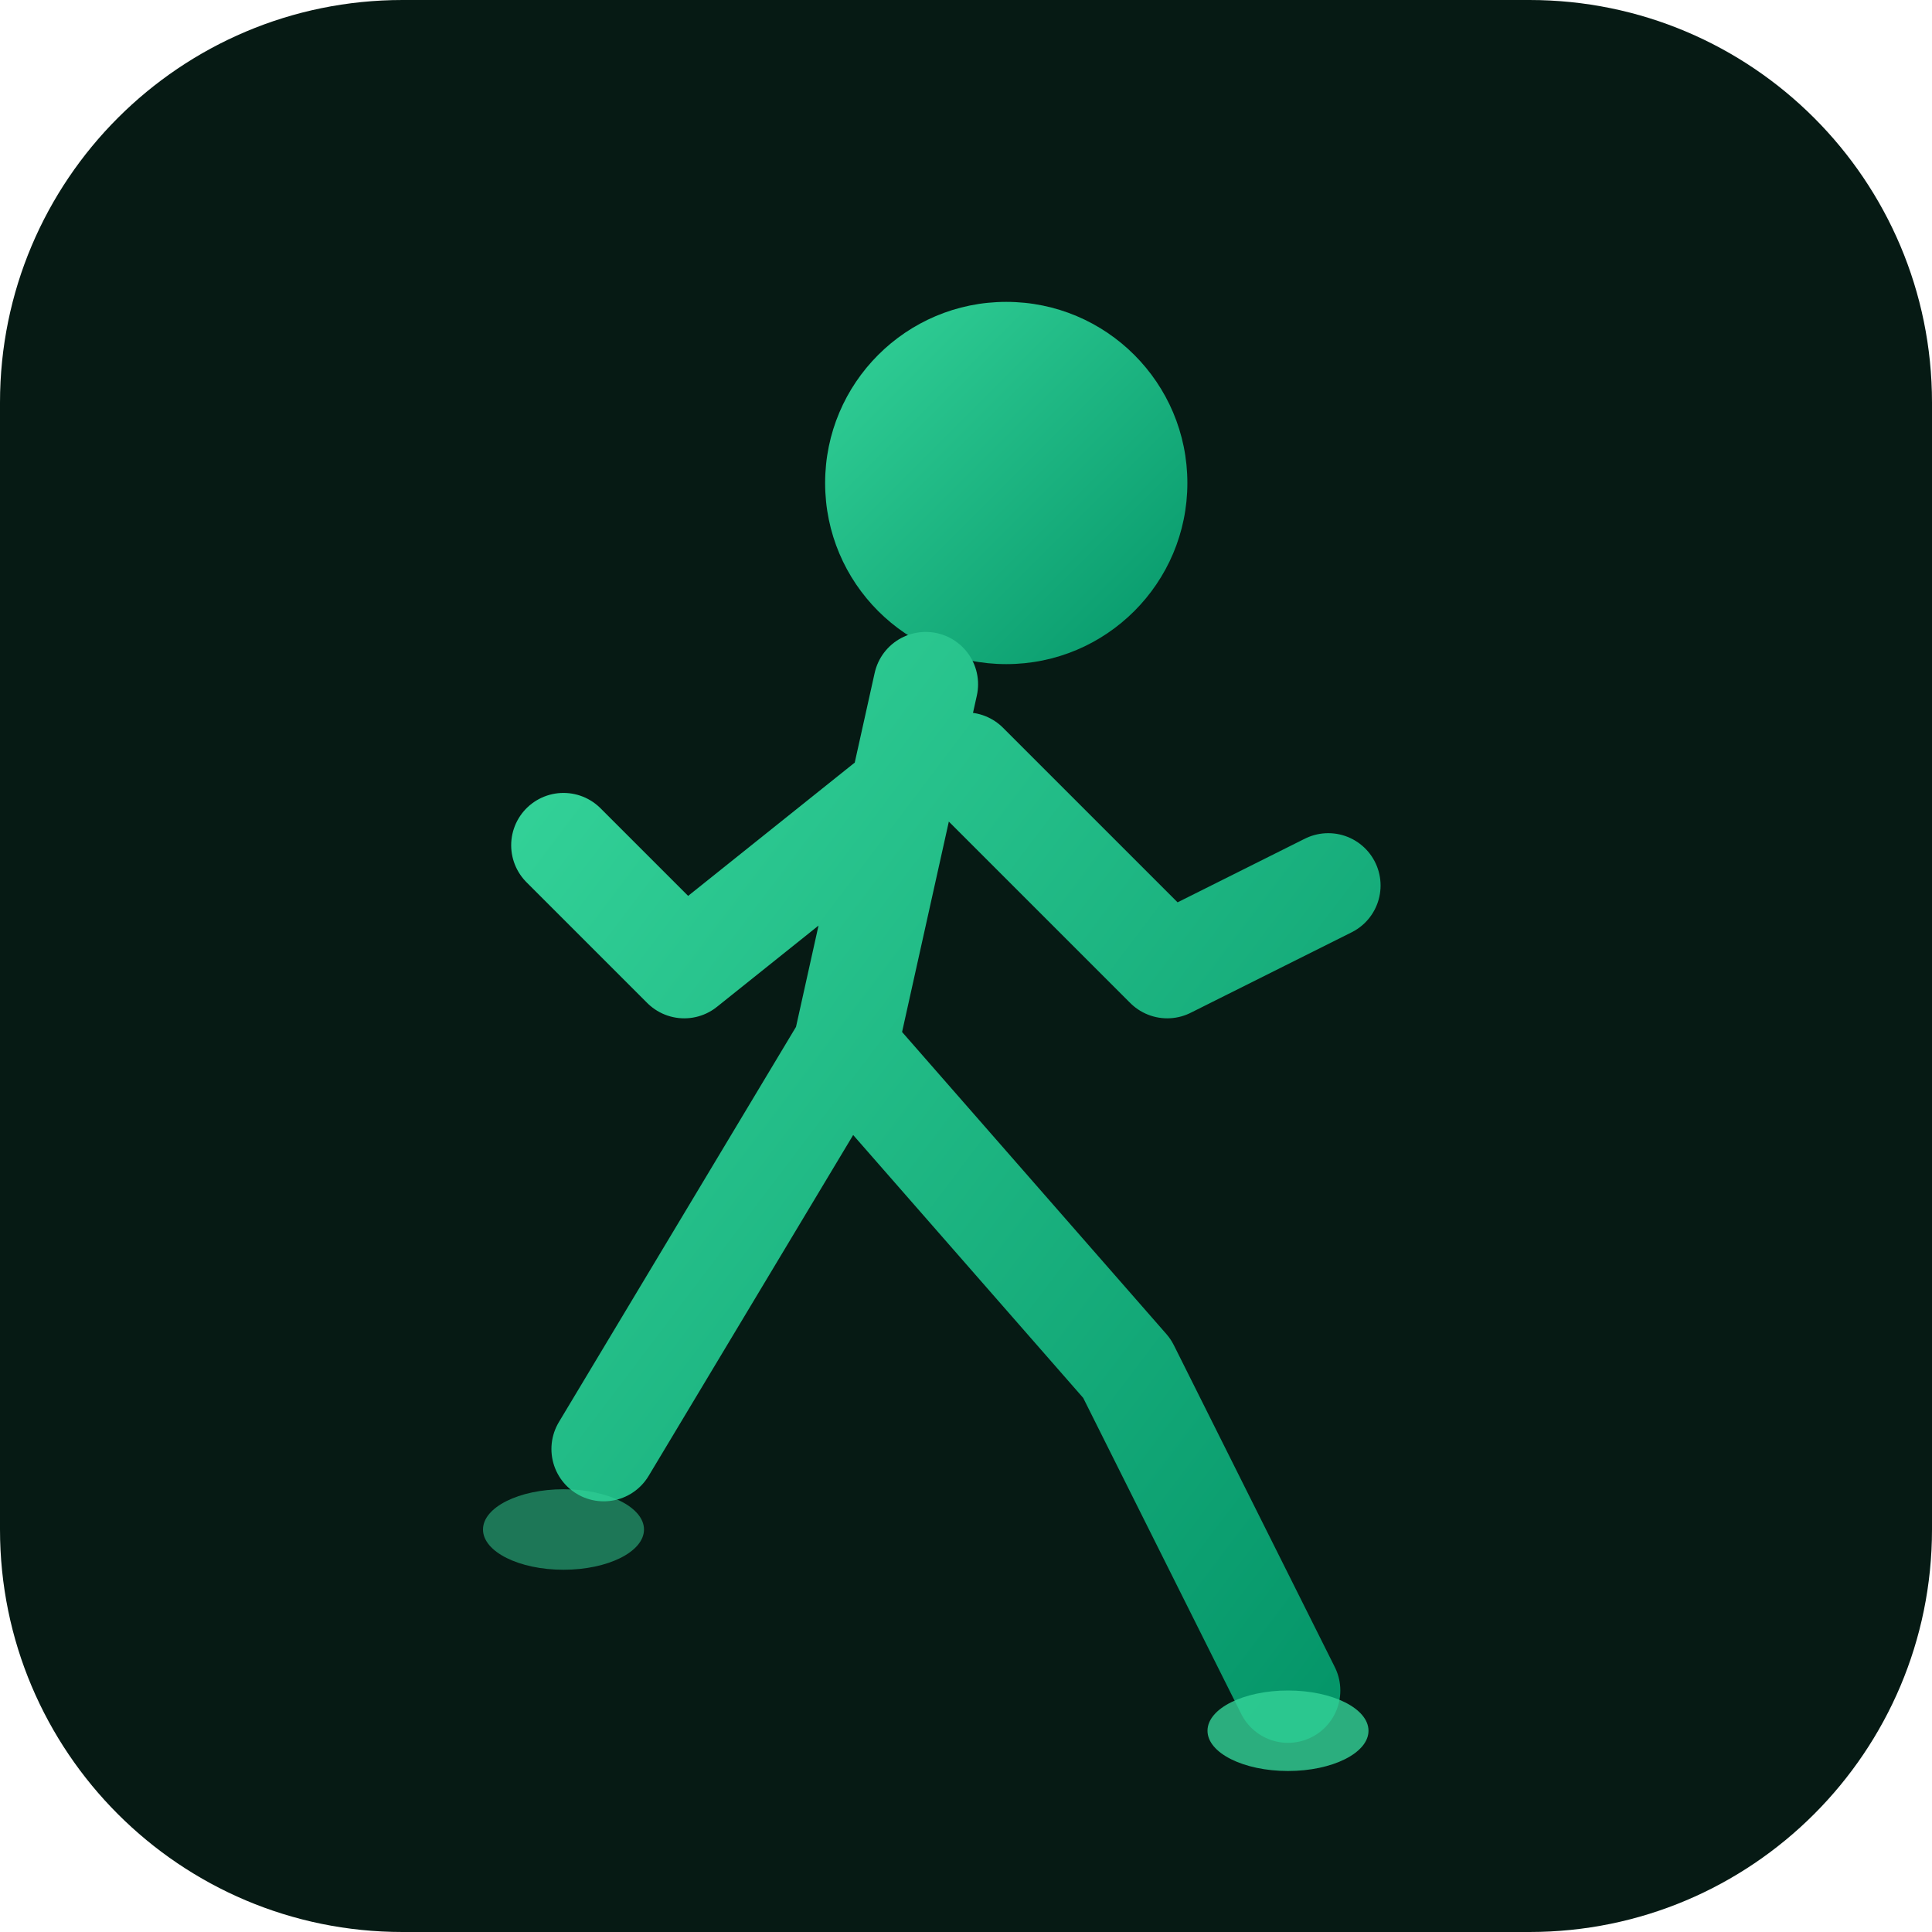
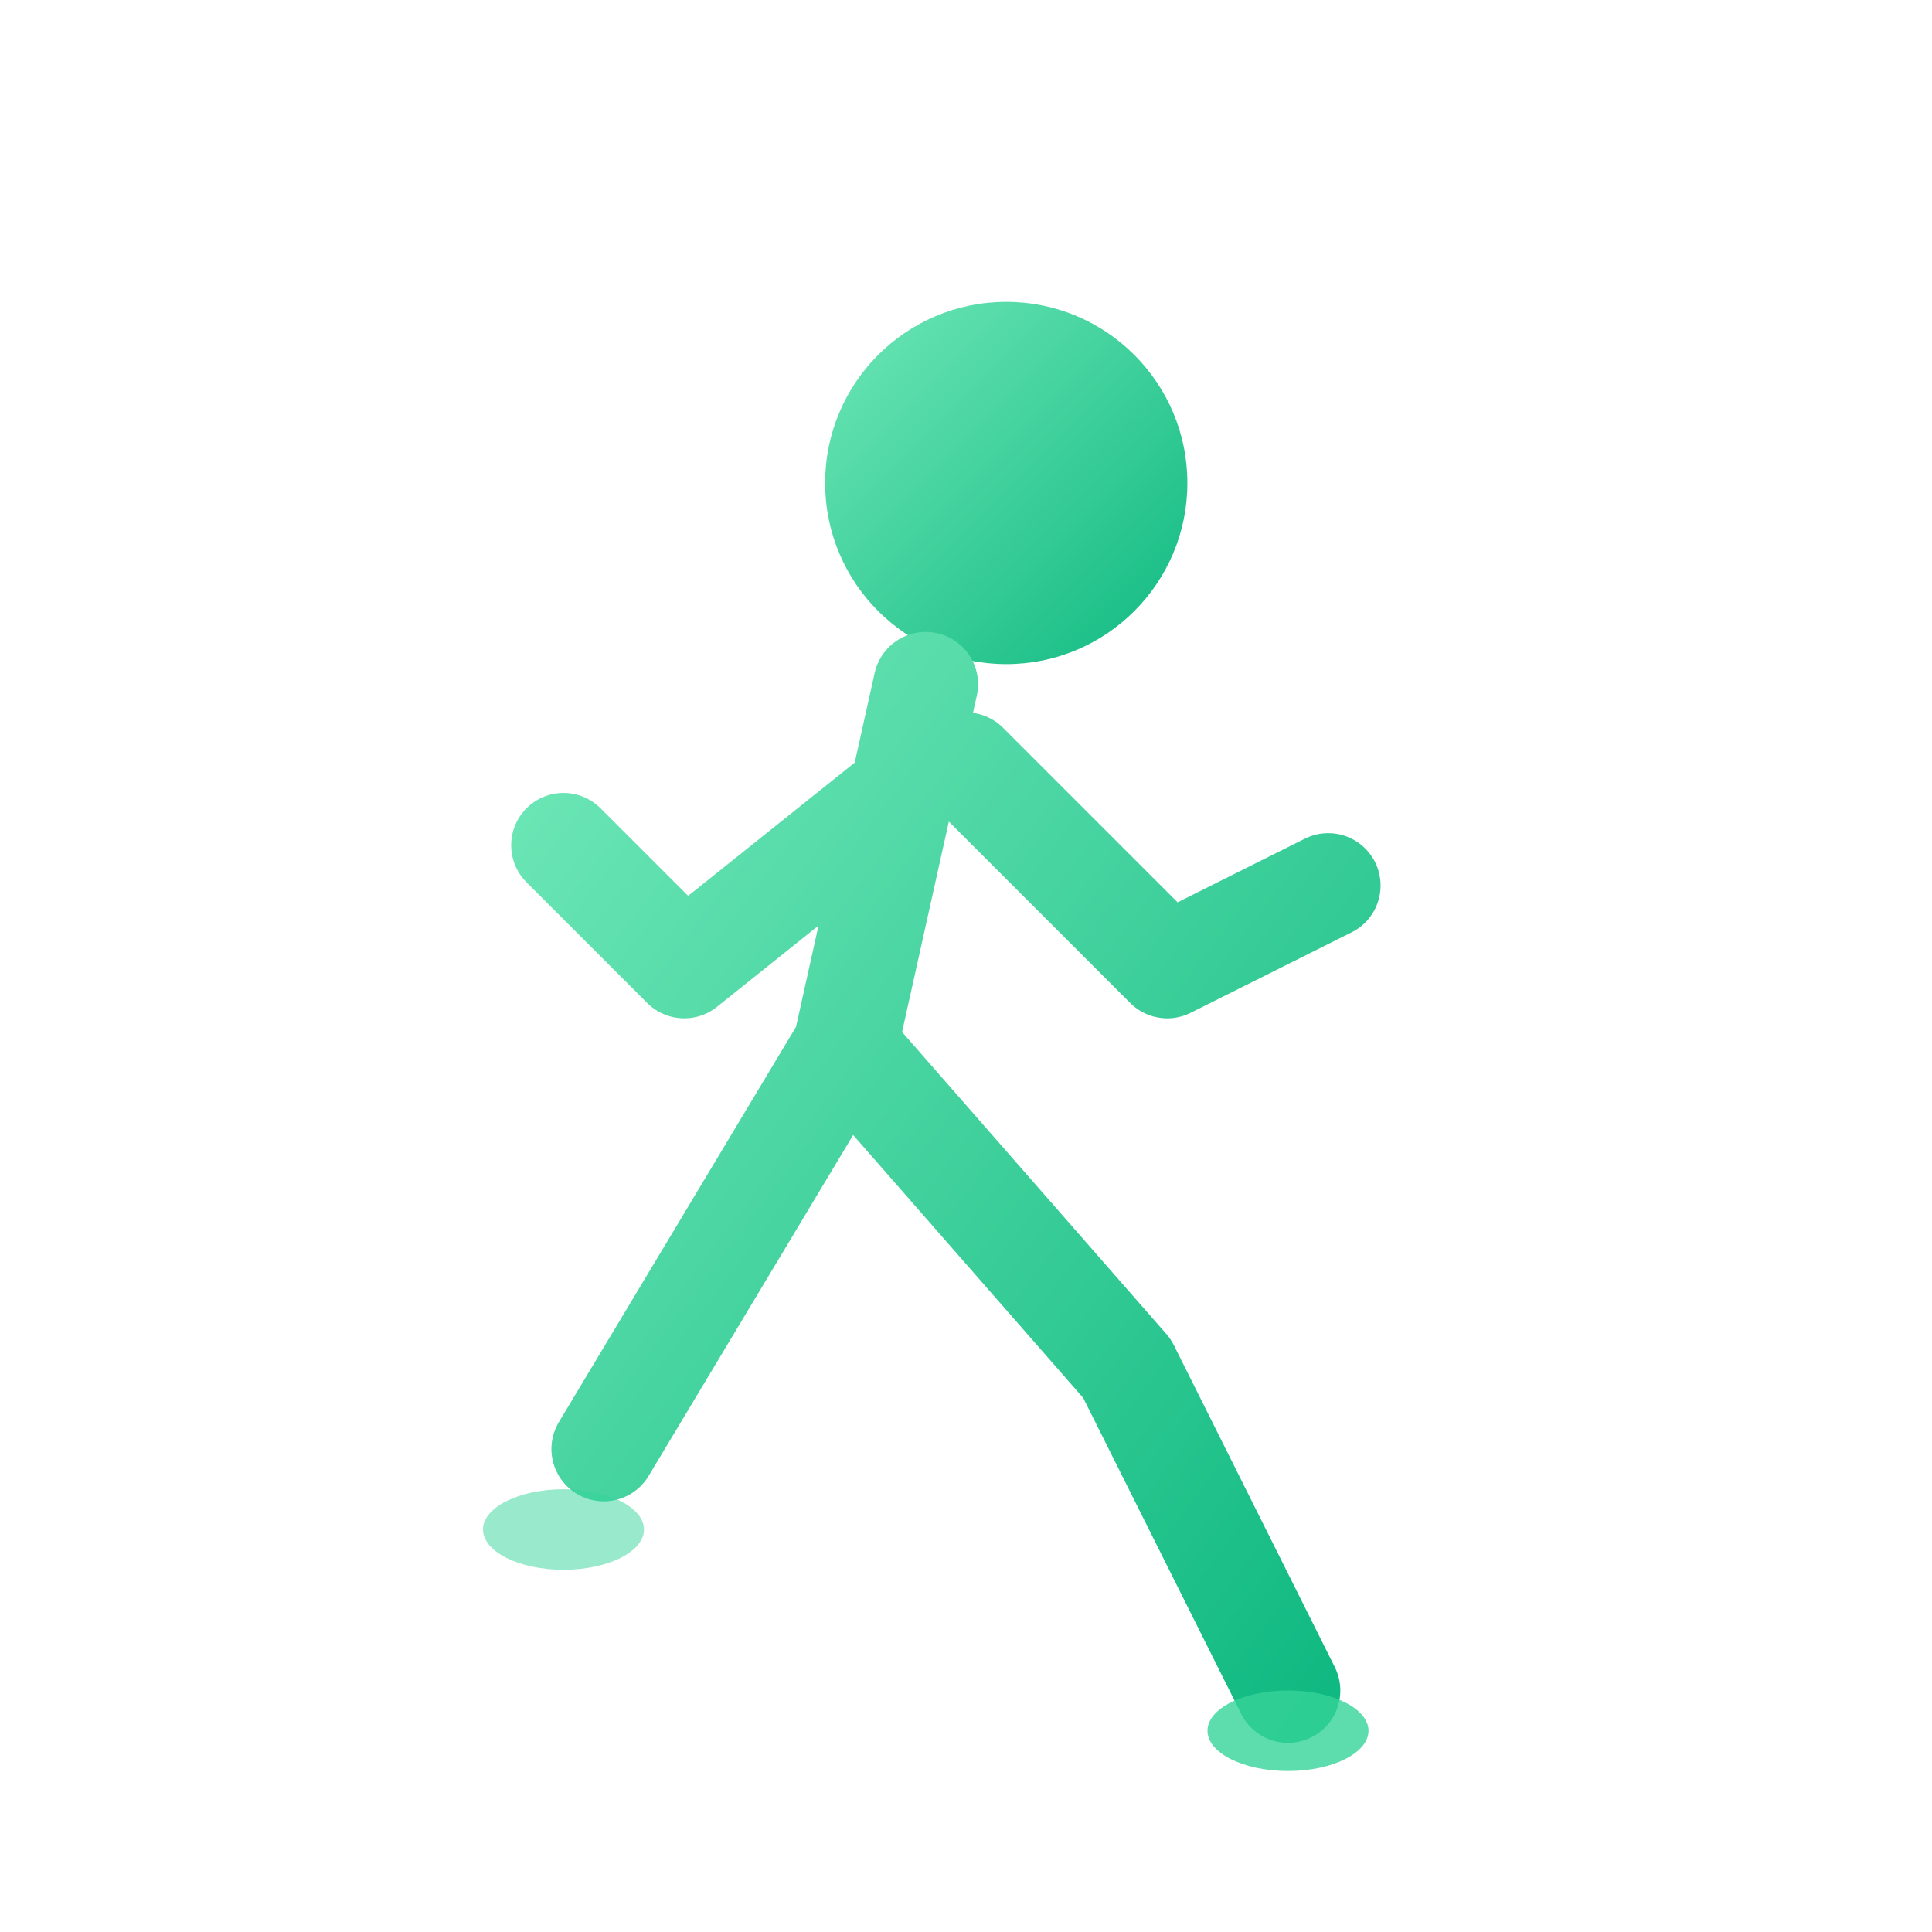
<svg xmlns="http://www.w3.org/2000/svg" viewBox="0 0 48 48" fill="none">
  <defs>
    <linearGradient id="walk-grad" x1="0%" y1="0%" x2="100%" y2="100%">
-       <stop offset="0%" stop-color="#34d399" />
-       <stop offset="100%" stop-color="#059669" />
+       <stop offset="0%" stop-color="#6ee7b7" />
+       <stop offset="100%" stop-color="#10b981" />
    </linearGradient>
  </defs>
-   <rect width="48" height="48" rx="10" fill="#061a14" />
  <circle cx="25" cy="12" r="4.5" fill="url(#walk-grad)" />
  <path d="M23 17L21 26L15 36M21 26L28 34L32 42M24 19L29 24L33 22M22 20L17 24L14 21" stroke="url(#walk-grad)" stroke-width="2.6" stroke-linecap="round" stroke-linejoin="round" />
  <ellipse cx="14" cy="38" rx="2" ry="1" fill="#34d399" opacity="0.5" />
  <ellipse cx="32" cy="43" rx="2" ry="1" fill="#34d399" opacity="0.8" />
</svg>
